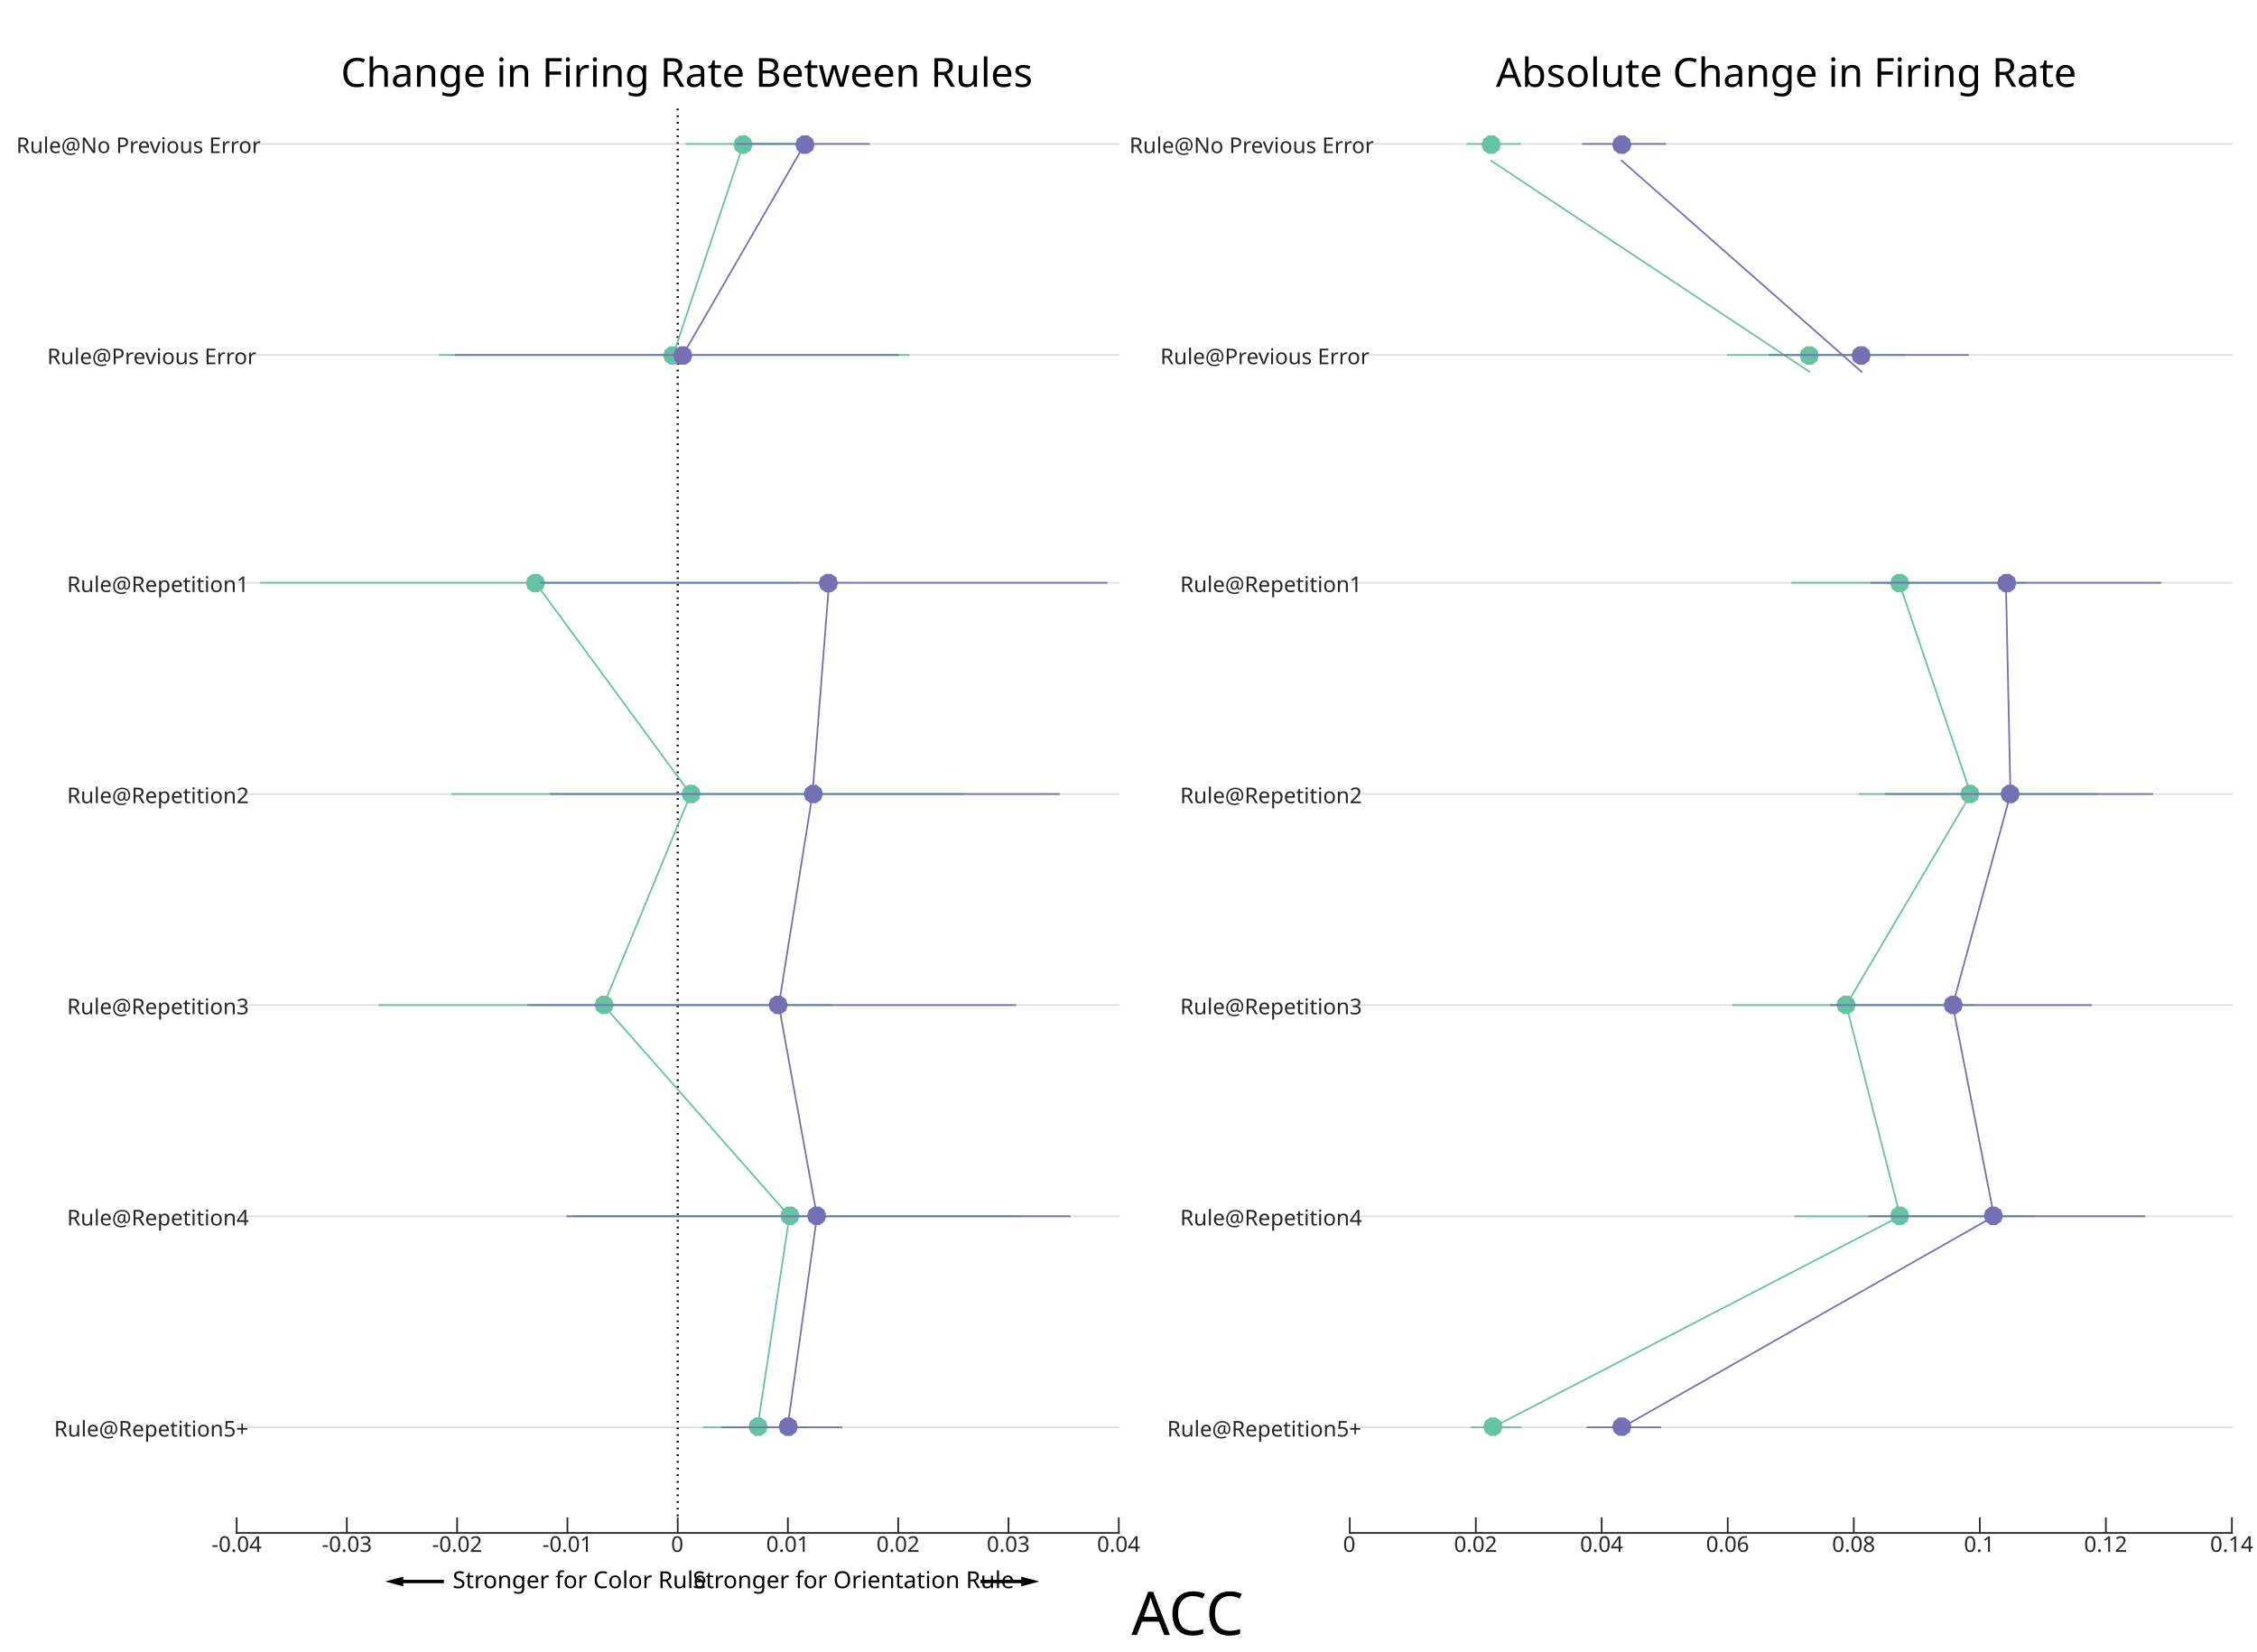
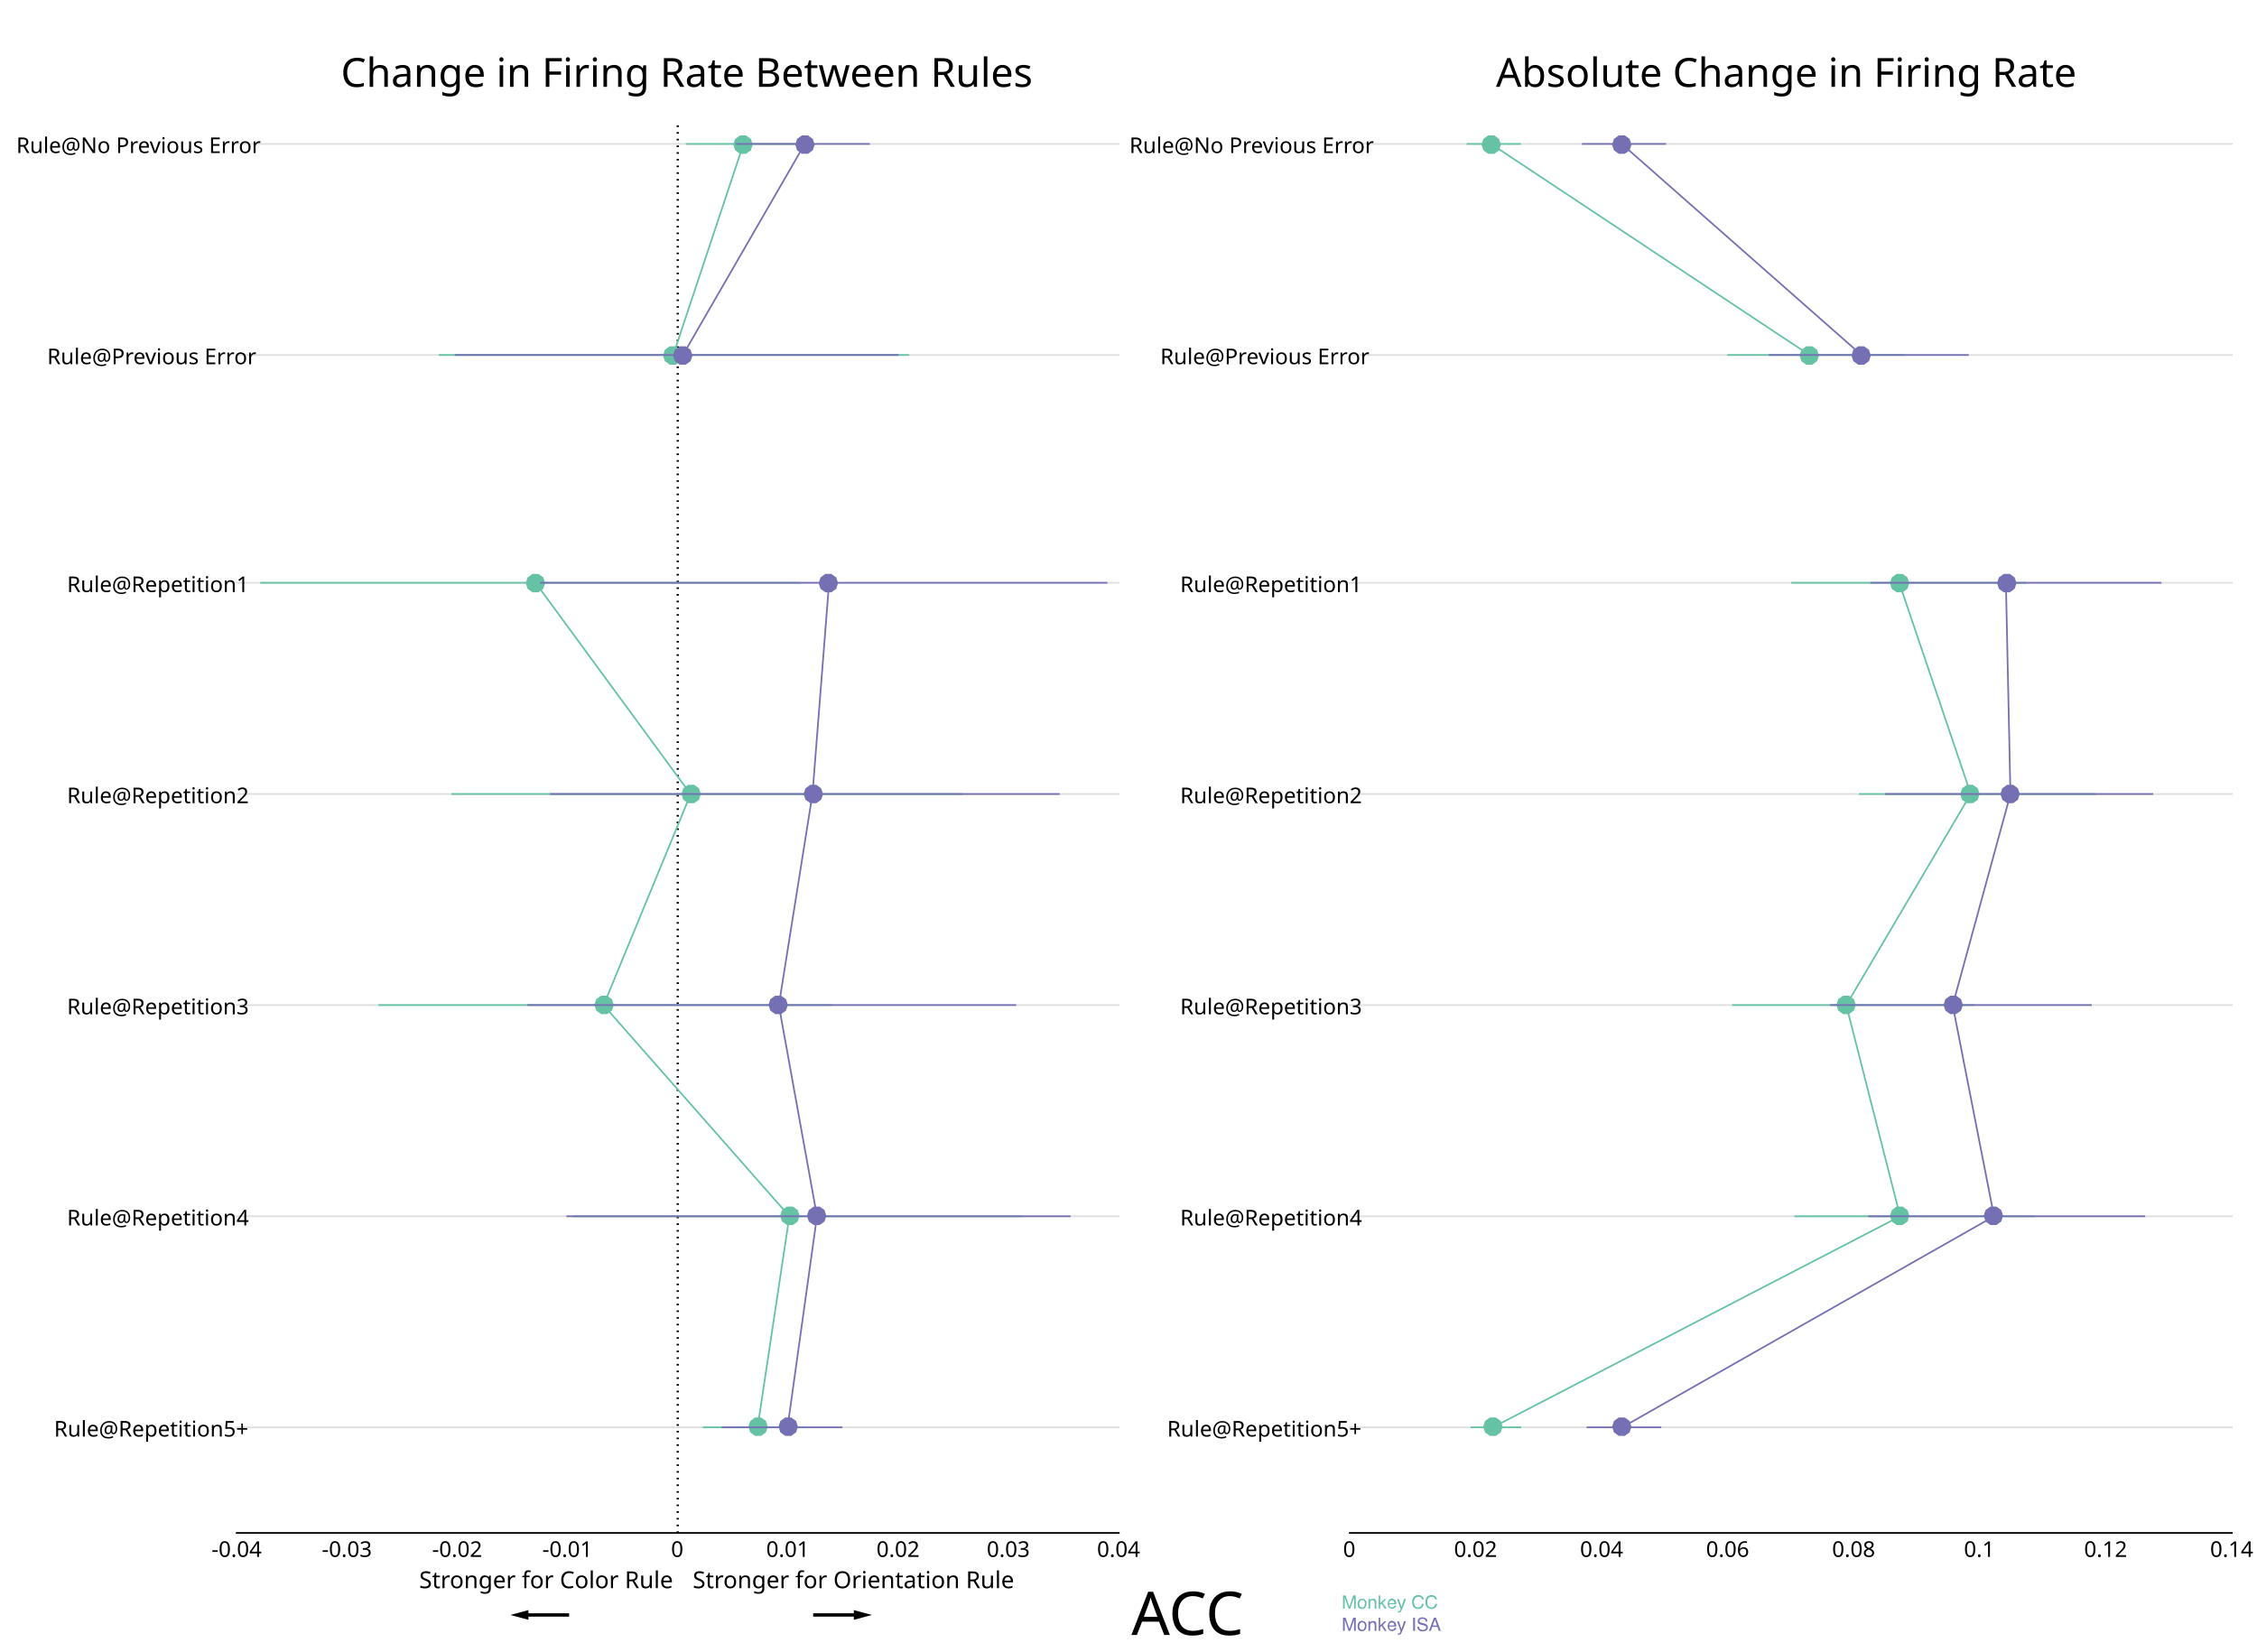
<svg xmlns="http://www.w3.org/2000/svg" version="1.1" id="Layer_1" x="0px" y="0px" viewBox="0 0 1348.4 987" style="enable-background:new 0 0 1348.4 987;" xml:space="preserve">
  <style type="text/css">
	.st0{fill:none;stroke:#000000;stroke-width:1.333;stroke-linejoin:bevel;stroke-miterlimit:1;stroke-dasharray:1,3;}
	.st1{fill:none;stroke:#262626;stroke-linecap:square;stroke-miterlimit:10;stroke-opacity:0.149;}
- 	.st2{fill:none;stroke:#262626;stroke-linecap:square;stroke-miterlimit:10;}
- 	.st3{fill:#262626;}
- 	.st4{font-family:'MyriadPro-Regular';}
- 	.st5{font-size:13px;}
- 	.st6{fill:none;stroke:#66C2A5;stroke-linecap:square;stroke-miterlimit:10;}
- 	.st7{fill:#66C2A5;}
- 	.st8{fill:none;stroke:#7570B3;stroke-linecap:square;stroke-miterlimit:10;}
- 	.st9{fill:#7570B3;}
- 	.st10{font-size:14px;}
+ 	.st2{fill:none;stroke:#000000;stroke-linecap:square;stroke-miterlimit:10;}
+ 	.st3{font-family:'ArialMT';}
+ 	.st4{font-size:13px;}
+ 	.st5{fill:none;stroke:#66C2A5;stroke-linecap:square;stroke-miterlimit:10;}
+ 	.st6{fill:#66C2A5;}
+ 	.st7{fill:none;stroke:#7570B3;stroke-linecap:square;stroke-miterlimit:10;}
+ 	.st8{fill:#7570B3;}
+ 	.st9{font-size:14px;}
+ 	.st10{fill:none;}
	.st11{fill:none;stroke:#000000;stroke-width:2;stroke-miterlimit:10;}
	.st12{font-size:36px;}
	.st13{font-size:24px;}
</style>
-   <line class="st0" x1="404.9" y1="905.9" x2="404.9" y2="63" />
+   <line class="st0" x1="404.9" y1="915.9" x2="404.9" y2="73" />
  <line class="st1" x1="668.4" y1="852.8" x2="141.4" y2="852.8" />
  <line class="st1" x1="668.4" y1="726.7" x2="141.4" y2="726.7" />
  <line class="st1" x1="668.4" y1="600.5" x2="141.4" y2="600.5" />
  <line class="st1" x1="668.4" y1="474.4" x2="141.4" y2="474.4" />
  <line class="st1" x1="668.4" y1="348.2" x2="141.4" y2="348.2" />
  <line class="st1" x1="668.4" y1="212.1" x2="141.4" y2="212.1" />
  <line class="st1" x1="668.4" y1="86" x2="141.4" y2="86" />
  <line class="st2" x1="141.4" y1="915.9" x2="668.4" y2="915.9" />
-   <line class="st2" x1="141.4" y1="915.9" x2="141.4" y2="907.1" />
-   <line class="st2" x1="207.2" y1="915.9" x2="207.2" y2="907.1" />
-   <line class="st2" x1="273.1" y1="915.9" x2="273.1" y2="907.1" />
-   <line class="st2" x1="339" y1="915.9" x2="339" y2="907.1" />
-   <line class="st2" x1="404.9" y1="915.9" x2="404.9" y2="907.1" />
-   <line class="st2" x1="470.7" y1="915.9" x2="470.7" y2="907.1" />
-   <line class="st2" x1="536.6" y1="915.9" x2="536.6" y2="907.1" />
-   <line class="st2" x1="602.5" y1="915.9" x2="602.5" y2="907.1" />
-   <line class="st2" x1="668.4" y1="915.9" x2="668.4" y2="907.1" />
  <g transform="translate(216,969.3333)">
-     <text transform="matrix(1 0 0 1 -89.6267 -42.1146)" class="st3 st4 st5">-0.04</text>
+     <text transform="matrix(1 0 0 1 -89.6267 -39.1146)" class="st3 st4">-0.04</text>
  </g>
  <g transform="translate(281.875,969.3333)">
-     <text transform="matrix(1 0 0 1 -89.6267 -42.1146)" class="st3 st4 st5">-0.03</text>
+     <text transform="matrix(1 0 0 1 -89.6267 -39.1146)" class="st3 st4">-0.03</text>
  </g>
  <g transform="translate(347.75,969.3333)">
-     <text transform="matrix(1 0 0 1 -89.6267 -42.1146)" class="st3 st4 st5">-0.02</text>
+     <text transform="matrix(1 0 0 1 -89.6267 -39.1146)" class="st3 st4">-0.02</text>
  </g>
  <g transform="translate(413.625,969.3333)">
-     <text transform="matrix(1 0 0 1 -89.6267 -42.1146)" class="st3 st4 st5">-0.01</text>
+     <text transform="matrix(1 0 0 1 -89.6267 -39.1146)" class="st3 st4">-0.01</text>
  </g>
  <g transform="translate(479.5,969.3333)">
-     <text transform="matrix(1 0 0 1 -78.6267 -42.1146)" class="st3 st4 st5">0</text>
+     <text transform="matrix(1 0 0 1 -78.6267 -39.1146)" class="st3 st4">0</text>
  </g>
  <g transform="translate(545.375,969.3333)">
-     <text transform="matrix(1 0 0 1 -87.6267 -42.1146)" class="st3 st4 st5">0.01</text>
+     <text transform="matrix(1 0 0 1 -87.6267 -39.1146)" class="st3 st4">0.01</text>
  </g>
  <g transform="translate(611.25,969.3333)">
-     <text transform="matrix(1 0 0 1 -87.6267 -42.1146)" class="st3 st4 st5">0.02</text>
+     <text transform="matrix(1 0 0 1 -87.6267 -39.1146)" class="st3 st4">0.02</text>
  </g>
  <g transform="translate(677.125,969.3333)">
-     <text transform="matrix(1 0 0 1 -87.6267 -42.1146)" class="st3 st4 st5">0.03</text>
+     <text transform="matrix(1 0 0 1 -87.6267 -39.1146)" class="st3 st4">0.03</text>
  </g>
  <g transform="translate(743,969.3333)">
-     <text transform="matrix(1 0 0 1 -87.6267 -42.1146)" class="st3 st4 st5">0.04</text>
+     <text transform="matrix(1 0 0 1 -87.6267 -39.1146)" class="st3 st4">0.04</text>
  </g>
  <g transform="translate(210.6667,900.9286)">
-     <text transform="matrix(1 0 0 1 -178.3747 -42.6146)" class="st3 st4 st5">Rule@Repetition5+</text>
+     <text transform="matrix(1 0 0 1 -178.3747 -42.6146)" class="st3 st4">Rule@Repetition5+</text>
  </g>
  <g transform="translate(210.6667,774.7857)">
-     <text transform="matrix(1 0 0 1 -170.6267 -42.6146)" class="st3 st4 st5">Rule@Repetition4</text>
+     <text transform="matrix(1 0 0 1 -170.6267 -42.6146)" class="st3 st4">Rule@Repetition4</text>
  </g>
  <g transform="translate(210.6667,648.6429)">
-     <text transform="matrix(1 0 0 1 -170.6267 -42.6146)" class="st3 st4 st5">Rule@Repetition3</text>
+     <text transform="matrix(1 0 0 1 -170.6267 -42.6146)" class="st3 st4">Rule@Repetition3</text>
  </g>
  <g transform="translate(210.6667,522.5)">
-     <text transform="matrix(1 0 0 1 -170.6267 -42.6146)" class="st3 st4 st5">Rule@Repetition2</text>
+     <text transform="matrix(1 0 0 1 -170.6267 -42.6146)" class="st3 st4">Rule@Repetition2</text>
  </g>
  <g transform="translate(210.6667,396.3571)">
-     <text transform="matrix(1 0 0 1 -170.6267 -42.6146)" class="st3 st4 st5">Rule@Repetition1</text>
+     <text transform="matrix(1 0 0 1 -170.6267 -42.6146)" class="st3 st4">Rule@Repetition1</text>
  </g>
  <g transform="translate(210.6667,270.2143)">
-     <text transform="matrix(1 0 0 1 -182.4958 -52.6146)" class="st3 st4 st5">Rule@Previous Error</text>
+     <text transform="matrix(1 0 0 1 -182.4958 -52.6146)" class="st3 st4">Rule@Previous Error</text>
  </g>
  <g transform="translate(210.6667,144.0714)">
-     <text transform="matrix(1 0 0 1 -200.9426 -52.6146)" class="st3 st4 st5">Rule@No Previous Error</text>
-   </g>
-   <line class="st6" x1="420.4" y1="852.8" x2="480.8" y2="852.8" />
-   <line class="st6" x1="343" y1="726.7" x2="610.2" y2="726.7" />
-   <line class="st6" x1="226.5" y1="600.5" x2="496.6" y2="600.5" />
-   <line class="st6" x1="270.1" y1="474.4" x2="574.7" y2="474.4" />
-   <line class="st6" x1="156" y1="348.2" x2="477.4" y2="348.2" />
-   <line class="st6" x1="262.6" y1="212.1" x2="542.7" y2="212.1" />
-   <line class="st6" x1="410.2" y1="86" x2="478.7" y2="86" />
-   <path class="st7" d="M458.7,852.4l-1.1-3.4l-2.9-2.1h-3.6l-2.9,2.1l-1.1,3.4l1.1,3.4l2.9,2.1h3.6l2.9-2.1L458.7,852.4z" />
-   <path class="st7" d="M477.7,726.4l-1.1-3.4l-2.9-2.1h-3.6l-2.9,2.1l-1.1,3.4l1.1,3.4l2.9,2.1h3.6l2.9-2.1L477.7,726.4z" />
-   <path class="st7" d="M366.7,600.4l-1.1-3.4l-2.9-2.1h-3.6l-2.9,2.1l-1.1,3.4l1.1,3.4l2.9,2.1h3.6l2.9-2.1L366.7,600.4z" />
-   <path class="st7" d="M418.7,474.4l-1.1-3.4l-2.9-2.1h-3.6l-2.9,2.1l-1.1,3.4l1.1,3.4l2.9,2.1h3.6l2.9-2.1L418.7,474.4z" />
-   <path class="st7" d="M325.7,348.4l-1.1-3.4l-2.9-2.1h-3.6l-2.9,2.1l-1.1,3.4l1.1,3.4l2.9,2.1h3.6l2.9-2.1L325.7,348.4z" />
-   <path class="st7" d="M407.7,212.4l-1.1-3.4l-2.9-2.1h-3.6l-2.9,2.1l-1.1,3.4l1.1,3.4l2.9,2.1h3.6l2.9-2.1L407.7,212.4z" />
-   <path class="st7" d="M449.7,86.4l-1.1-3.4l-2.9-2.1h-3.6l-2.9,2.1l-1.1,3.4l1.1,3.4l2.9,2.1h3.6l2.9-2.1L449.7,86.4z" />
-   <line class="st6" x1="402.2" y1="212.1" x2="444.2" y2="86" />
-   <path class="st6" d="M452.6,852.8l19-126.1l-111-126.1l52-126.1l-92.5-126.1" />
-   <line class="st8" x1="431.6" y1="852.8" x2="502.8" y2="852.8" />
-   <line class="st8" x1="338.9" y1="726.7" x2="639.1" y2="726.7" />
-   <line class="st8" x1="315.6" y1="600.5" x2="606.6" y2="600.5" />
-   <line class="st8" x1="329.1" y1="474.4" x2="632.6" y2="474.4" />
-   <line class="st8" x1="323.1" y1="348.2" x2="661.1" y2="348.2" />
-   <line class="st8" x1="272.2" y1="212.1" x2="536.4" y2="212.1" />
-   <line class="st8" x1="440" y1="86" x2="519.2" y2="86" />
-   <path class="st9" d="M476.7,852.4l-1.1-3.4l-2.9-2.1h-3.6l-2.9,2.1l-1.1,3.4l1.1,3.4l2.9,2.1h3.6l2.9-2.1L476.7,852.4z" />
-   <path class="st9" d="M493.7,726.4l-1.1-3.4l-2.9-2.1h-3.6l-2.9,2.1l-1.1,3.4l1.1,3.4l2.9,2.1h3.6l2.9-2.1L493.7,726.4z" />
-   <path class="st9" d="M470.7,600.4l-1.1-3.4l-2.9-2.1h-3.6l-2.9,2.1l-1.1,3.4l1.1,3.4l2.9,2.1h3.6l2.9-2.1L470.7,600.4z" />
-   <path class="st9" d="M491.7,474.4l-1.1-3.4l-2.9-2.1h-3.6l-2.9,2.1l-1.1,3.4l1.1,3.4l2.9,2.1h3.6l2.9-2.1L491.7,474.4z" />
-   <path class="st9" d="M500.7,348.4l-1.1-3.4l-2.9-2.1h-3.6l-2.9,2.1l-1.1,3.4l1.1,3.4l2.9,2.1h3.6l2.9-2.1L500.7,348.4z" />
-   <path class="st9" d="M413.7,212.4l-1.1-3.4l-2.9-2.1h-3.6l-2.9,2.1l-1.1,3.4l1.1,3.4l2.9,2.1h3.6l2.9-2.1L413.7,212.4z" />
-   <path class="st9" d="M486.7,86.4l-1.1-3.4l-2.9-2.1h-3.6l-2.9,2.1l-1.1,3.4l1.1,3.4l2.9,2.1h3.6l2.9-2.1L486.7,86.4z" />
-   <line class="st8" x1="408" y1="212.1" x2="480.8" y2="86" />
-   <path class="st8" d="M470.5,852.8l17.6-126.1l-22.8-126.1l20.1-126.1l9.9-126.1" />
+     <text transform="matrix(1 0 0 1 -200.9426 -52.6146)" class="st3 st4">Rule@No Previous Error</text>
+   </g>
+   <line class="st5" x1="420.4" y1="852.8" x2="480.8" y2="852.8" />
+   <line class="st5" x1="343" y1="726.7" x2="610.2" y2="726.7" />
+   <line class="st5" x1="226.5" y1="600.5" x2="496.6" y2="600.5" />
+   <line class="st5" x1="270.1" y1="474.4" x2="574.7" y2="474.4" />
+   <line class="st5" x1="156" y1="348.2" x2="477.4" y2="348.2" />
+   <line class="st5" x1="262.6" y1="212.1" x2="542.7" y2="212.1" />
+   <line class="st5" x1="410.2" y1="86" x2="478.7" y2="86" />
+   <path class="st6" d="M458.7,852.4l-1.1-3.4l-2.9-2.1h-3.6l-2.9,2.1l-1.1,3.4l1.1,3.4l2.9,2.1h3.6l2.9-2.1L458.7,852.4z" />
+   <path class="st6" d="M477.7,726.4l-1.1-3.4l-2.9-2.1h-3.6l-2.9,2.1l-1.1,3.4l1.1,3.4l2.9,2.1h3.6l2.9-2.1L477.7,726.4z" />
+   <path class="st6" d="M366.7,600.4l-1.1-3.4l-2.9-2.1h-3.6l-2.9,2.1l-1.1,3.4l1.1,3.4l2.9,2.1h3.6l2.9-2.1L366.7,600.4z" />
+   <path class="st6" d="M418.7,474.4l-1.1-3.4l-2.9-2.1h-3.6l-2.9,2.1l-1.1,3.4l1.1,3.4l2.9,2.1h3.6l2.9-2.1L418.7,474.4z" />
+   <path class="st6" d="M325.7,348.4l-1.1-3.4l-2.9-2.1h-3.6l-2.9,2.1l-1.1,3.4l1.1,3.4l2.9,2.1h3.6l2.9-2.1L325.7,348.4z" />
+   <path class="st6" d="M407.7,212.4l-1.1-3.4l-2.9-2.1h-3.6l-2.9,2.1l-1.1,3.4l1.1,3.4l2.9,2.1h3.6l2.9-2.1L407.7,212.4z" />
+   <path class="st6" d="M449.7,86.4l-1.1-3.4l-2.9-2.1h-3.6l-2.9,2.1l-1.1,3.4l1.1,3.4l2.9,2.1h3.6l2.9-2.1L449.7,86.4z" />
+   <line class="st5" x1="402.2" y1="212.1" x2="444.2" y2="86" />
+   <path class="st5" d="M452.6,852.8l19-126.1l-111-126.1l52-126.1l-92.5-126.1" />
+   <line class="st7" x1="431.6" y1="852.8" x2="502.8" y2="852.8" />
+   <line class="st7" x1="338.9" y1="726.7" x2="639.1" y2="726.7" />
+   <line class="st7" x1="315.6" y1="600.5" x2="606.6" y2="600.5" />
+   <line class="st7" x1="329.1" y1="474.4" x2="632.6" y2="474.4" />
+   <line class="st7" x1="323.1" y1="348.2" x2="661.1" y2="348.2" />
+   <line class="st7" x1="272.2" y1="212.1" x2="536.4" y2="212.1" />
+   <line class="st7" x1="440" y1="86" x2="519.2" y2="86" />
+   <path class="st8" d="M476.7,852.4l-1.1-3.4l-2.9-2.1h-3.6l-2.9,2.1l-1.1,3.4l1.1,3.4l2.9,2.1h3.6l2.9-2.1L476.7,852.4z" />
+   <path class="st8" d="M493.7,726.4l-1.1-3.4l-2.9-2.1h-3.6l-2.9,2.1l-1.1,3.4l1.1,3.4l2.9,2.1h3.6l2.9-2.1L493.7,726.4z" />
+   <path class="st8" d="M470.7,600.4l-1.1-3.4l-2.9-2.1h-3.6l-2.9,2.1l-1.1,3.4l1.1,3.4l2.9,2.1h3.6l2.9-2.1L470.7,600.4z" />
+   <path class="st8" d="M491.7,474.4l-1.1-3.4l-2.9-2.1h-3.6l-2.9,2.1l-1.1,3.4l1.1,3.4l2.9,2.1h3.6l2.9-2.1L491.7,474.4z" />
+   <path class="st8" d="M500.7,348.4l-1.1-3.4l-2.9-2.1h-3.6l-2.9,2.1l-1.1,3.4l1.1,3.4l2.9,2.1h3.6l2.9-2.1L500.7,348.4z" />
+   <path class="st8" d="M413.7,212.4l-1.1-3.4l-2.9-2.1h-3.6l-2.9,2.1l-1.1,3.4l1.1,3.4l2.9,2.1h3.6l2.9-2.1L413.7,212.4z" />
+   <path class="st8" d="M486.7,86.4l-1.1-3.4l-2.9-2.1h-3.6l-2.9,2.1l-1.1,3.4l1.1,3.4l2.9,2.1h3.6l2.9-2.1L486.7,86.4z" />
+   <line class="st7" x1="408" y1="212.1" x2="480.8" y2="86" />
+   <path class="st7" d="M470.5,852.8l17.6-126.1l-22.8-126.1l20.1-126.1l9.9-126.1" />
  <line class="st1" x1="1333.4" y1="852.8" x2="806.4" y2="852.8" />
  <line class="st1" x1="1333.4" y1="726.7" x2="806.4" y2="726.7" />
  <line class="st1" x1="1333.4" y1="600.5" x2="806.4" y2="600.5" />
  <line class="st1" x1="1333.4" y1="474.4" x2="806.4" y2="474.4" />
  <line class="st1" x1="1333.4" y1="348.2" x2="806.4" y2="348.2" />
  <line class="st1" x1="1333.4" y1="212.1" x2="806.4" y2="212.1" />
  <line class="st1" x1="1333.4" y1="86" x2="806.4" y2="86" />
  <line class="st2" x1="806.4" y1="915.9" x2="1333.4" y2="915.9" />
-   <line class="st2" x1="806.4" y1="915.9" x2="806.4" y2="907.1" />
-   <line class="st2" x1="881.7" y1="915.9" x2="881.7" y2="907.1" />
-   <line class="st2" x1="956.9" y1="915.9" x2="956.9" y2="907.1" />
-   <line class="st2" x1="1032.2" y1="915.9" x2="1032.2" y2="907.1" />
-   <line class="st2" x1="1107.5" y1="915.9" x2="1107.5" y2="907.1" />
-   <line class="st2" x1="1182.8" y1="915.9" x2="1182.8" y2="907.1" />
-   <line class="st2" x1="1258.1" y1="915.9" x2="1258.1" y2="907.1" />
-   <line class="st2" x1="1333.4" y1="915.9" x2="1333.4" y2="907.1" />
  <g transform="translate(921,969.3333)">
-     <text transform="matrix(1 0 0 1 -118.6267 -42.1146)" class="st3 st4 st5">0</text>
+     <text transform="matrix(1 0 0 1 -118.6267 -39.1146)" class="st3 st4">0</text>
  </g>
  <g transform="translate(996.2857,969.3333)">
-     <text transform="matrix(1 0 0 1 -127.6267 -42.1146)" class="st3 st4 st5">0.02</text>
+     <text transform="matrix(1 0 0 1 -127.6267 -39.1146)" class="st3 st4">0.02</text>
  </g>
  <g transform="translate(1071.571,969.3333)">
-     <text transform="matrix(1 0 0 1 -127.6267 -42.1146)" class="st3 st4 st5">0.04</text>
+     <text transform="matrix(1 0 0 1 -127.6267 -39.1146)" class="st3 st4">0.04</text>
  </g>
  <g transform="translate(1146.857,969.3333)">
-     <text transform="matrix(1 0 0 1 -127.6267 -42.1146)" class="st3 st4 st5">0.06</text>
+     <text transform="matrix(1 0 0 1 -127.6267 -39.1146)" class="st3 st4">0.06</text>
  </g>
  <g transform="translate(1222.143,969.3333)">
-     <text transform="matrix(1 0 0 1 -127.6267 -42.1146)" class="st3 st4 st5">0.08</text>
+     <text transform="matrix(1 0 0 1 -127.6267 -39.1146)" class="st3 st4">0.08</text>
  </g>
  <g transform="translate(1297.429,969.3333)">
-     <text transform="matrix(1 0 0 1 -124.1267 -42.1146)" class="st3 st4 st5">0.1</text>
+     <text transform="matrix(1 0 0 1 -124.1267 -39.1146)" class="st3 st4">0.1</text>
  </g>
  <g transform="translate(1372.714,969.3333)">
-     <text transform="matrix(1 0 0 1 -127.6267 -42.1146)" class="st3 st4 st5">0.12</text>
+     <text transform="matrix(1 0 0 1 -127.6267 -39.1146)" class="st3 st4">0.12</text>
  </g>
  <g transform="translate(1448,969.3333)">
-     <text transform="matrix(1 0 0 1 -127.6267 -42.1146)" class="st3 st4 st5">0.14</text>
+     <text transform="matrix(1 0 0 1 -127.6267 -39.1146)" class="st3 st4">0.14</text>
  </g>
  <g transform="translate(915.6667,900.9286)">
-     <text transform="matrix(1 0 0 1 -218.3747 -42.6146)" class="st3 st4 st5">Rule@Repetition5+</text>
+     <text transform="matrix(1 0 0 1 -218.3747 -42.6146)" class="st3 st4">Rule@Repetition5+</text>
  </g>
  <g transform="translate(915.6667,774.7857)">
-     <text transform="matrix(1 0 0 1 -210.6267 -42.6146)" class="st3 st4 st5">Rule@Repetition4</text>
+     <text transform="matrix(1 0 0 1 -210.6267 -42.6146)" class="st3 st4">Rule@Repetition4</text>
  </g>
  <g transform="translate(915.6667,648.6429)">
-     <text transform="matrix(1 0 0 1 -210.6267 -42.6146)" class="st3 st4 st5">Rule@Repetition3</text>
+     <text transform="matrix(1 0 0 1 -210.6267 -42.6146)" class="st3 st4">Rule@Repetition3</text>
  </g>
  <g transform="translate(915.6667,522.5)">
-     <text transform="matrix(1 0 0 1 -210.6267 -42.6146)" class="st3 st4 st5">Rule@Repetition2</text>
+     <text transform="matrix(1 0 0 1 -210.6267 -42.6146)" class="st3 st4">Rule@Repetition2</text>
  </g>
  <g transform="translate(915.6667,396.3571)">
-     <text transform="matrix(1 0 0 1 -210.6267 -42.6146)" class="st3 st4 st5">Rule@Repetition1</text>
+     <text transform="matrix(1 0 0 1 -210.6267 -42.6146)" class="st3 st4">Rule@Repetition1</text>
  </g>
  <g transform="translate(915.6667,270.2143)">
-     <text transform="matrix(1 0 0 1 -222.4958 -52.6146)" class="st3 st4 st5">Rule@Previous Error</text>
+     <text transform="matrix(1 0 0 1 -222.4958 -52.6146)" class="st3 st4">Rule@Previous Error</text>
  </g>
  <g transform="translate(915.6667,144.0714)">
-     <text transform="matrix(1 0 0 1 -240.9431 -52.6146)" class="st3 st4 st5">Rule@No Previous Error</text>
-   </g>
-   <line class="st6" x1="879.1" y1="852.8" x2="908.3" y2="852.8" />
-   <line class="st6" x1="1072.5" y1="726.7" x2="1215" y2="726.7" />
-   <line class="st6" x1="1035.3" y1="600.5" x2="1179.2" y2="600.5" />
-   <line class="st6" x1="1111.1" y1="474.4" x2="1251.7" y2="474.4" />
-   <line class="st6" x1="1070.7" y1="348.2" x2="1210.1" y2="348.2" />
-   <line class="st6" x1="1032.4" y1="212.1" x2="1137.3" y2="212.1" />
-   <line class="st6" x1="876.7" y1="86" x2="908.1" y2="86" />
-   <path class="st7" d="M897.7,852.4l-1.1-3.4l-2.9-2.1h-3.6l-2.9,2.1l-1.1,3.4l1.1,3.4l2.9,2.1h3.6l2.9-2.1L897.7,852.4z" />
-   <path class="st7" d="M1140.7,726.4l-1.1-3.4l-2.9-2.1h-3.6l-2.9,2.1l-1.1,3.4l1.1,3.4l2.9,2.1h3.6l2.9-2.1L1140.7,726.4z" />
-   <path class="st7" d="M1108.7,600.4l-1.1-3.4l-2.9-2.1h-3.6l-2.9,2.1l-1.1,3.4l1.1,3.4l2.9,2.1h3.6l2.9-2.1L1108.7,600.4z" />
-   <path class="st7" d="M1182.7,474.4l-1.1-3.4l-2.9-2.1h-3.6l-2.9,2.1l-1.1,3.4l1.1,3.4l2.9,2.1h3.6l2.9-2.1L1182.7,474.4z" />
-   <path class="st7" d="M1140.7,348.4l-1.1-3.4l-2.9-2.1h-3.6l-2.9,2.1l-1.1,3.4l1.1,3.4l2.9,2.1h3.6l2.9-2.1L1140.7,348.4z" />
-   <path class="st7" d="M1086.7,212.4l-1.1-3.4l-2.9-2.1h-3.6l-2.9,2.1l-1.1,3.4l1.1,3.4l2.9,2.1h3.6l2.9-2.1L1086.7,212.4z" />
-   <path class="st7" d="M896.7,86.4l-1.1-3.4l-2.9-2.1h-3.6l-2.9,2.1l-1.1,3.4l1.1,3.4l2.9,2.1h3.6l2.9-2.1L896.7,86.4z" />
+     <text transform="matrix(1 0 0 1 -240.9431 -52.6146)" class="st3 st4">Rule@No Previous Error</text>
+   </g>
+   <line class="st5" x1="879.1" y1="852.8" x2="908.3" y2="852.8" />
+   <line class="st5" x1="1072.5" y1="726.7" x2="1215" y2="726.7" />
+   <line class="st5" x1="1035.3" y1="600.5" x2="1179.2" y2="600.5" />
+   <line class="st5" x1="1111.1" y1="474.4" x2="1251.7" y2="474.4" />
+   <line class="st5" x1="1070.7" y1="348.2" x2="1210.1" y2="348.2" />
+   <line class="st5" x1="1032.4" y1="212.1" x2="1137.3" y2="212.1" />
+   <line class="st5" x1="876.7" y1="86" x2="908.1" y2="86" />
+   <path class="st6" d="M897.7,852.4l-1.1-3.4l-2.9-2.1h-3.6l-2.9,2.1l-1.1,3.4l1.1,3.4l2.9,2.1h3.6l2.9-2.1L897.7,852.4z" />
+   <path class="st6" d="M1140.7,726.4l-1.1-3.4l-2.9-2.1h-3.6l-2.9,2.1l-1.1,3.4l1.1,3.4l2.9,2.1h3.6l2.9-2.1L1140.7,726.4z" />
+   <path class="st6" d="M1108.7,600.4l-1.1-3.4l-2.9-2.1h-3.6l-2.9,2.1l-1.1,3.4l1.1,3.4l2.9,2.1h3.6l2.9-2.1L1108.7,600.4z" />
+   <path class="st6" d="M1182.7,474.4l-1.1-3.4l-2.9-2.1h-3.6l-2.9,2.1l-1.1,3.4l1.1,3.4l2.9,2.1h3.6l2.9-2.1L1182.7,474.4z" />
+   <path class="st6" d="M1140.7,348.4l-1.1-3.4l-2.9-2.1h-3.6l-2.9,2.1l-1.1,3.4l1.1,3.4l2.9,2.1h3.6l2.9-2.1L1140.7,348.4z" />
+   <path class="st6" d="M1086.7,212.4l-1.1-3.4l-2.9-2.1h-3.6l-2.9,2.1l-1.1,3.4l1.1,3.4l2.9,2.1h3.6l2.9-2.1L1086.7,212.4z" />
+   <path class="st6" d="M896.7,86.4l-1.1-3.4l-2.9-2.1h-3.6l-2.9,2.1l-1.1,3.4l1.1,3.4l2.9,2.1h3.6l2.9-2.1L896.7,86.4z" />
+   <line class="st5" x1="1081" y1="212.1" x2="890.8" y2="86" />
+   <path class="st5" d="M891.8,852.8l243.4-126.1L1103,600.5l74.4-126.1l-42.7-126.1" />
+   <line class="st7" x1="948.4" y1="852.8" x2="992" y2="852.8" />
+   <line class="st7" x1="1116.6" y1="726.7" x2="1281.1" y2="726.7" />
+   <line class="st7" x1="1093.9" y1="600.5" x2="1249.2" y2="600.5" />
+   <line class="st7" x1="1126.7" y1="474.4" x2="1285.9" y2="474.4" />
+   <line class="st7" x1="1117.9" y1="348.2" x2="1290.8" y2="348.2" />
+   <line class="st7" x1="1057.2" y1="212.1" x2="1175.7" y2="212.1" />
+   <line class="st7" x1="945.6" y1="86" x2="994.9" y2="86" />
+   <path class="st8" d="M974.7,852.4l-1.1-3.4l-2.9-2.1h-3.6l-2.9,2.1l-1.1,3.4l1.1,3.4l2.9,2.1h3.6l2.9-2.1L974.7,852.4z" />
+   <path class="st8" d="M1196.7,726.4l-1.1-3.4l-2.9-2.1h-3.6l-2.9,2.1l-1.1,3.4l1.1,3.4l2.9,2.1h3.6l2.9-2.1L1196.7,726.4z" />
+   <path class="st8" d="M1172.7,600.4l-1.1-3.4l-2.9-2.1h-3.6l-2.9,2.1l-1.1,3.4l1.1,3.4l2.9,2.1h3.6l2.9-2.1L1172.7,600.4z" />
+   <path class="st8" d="M1206.7,474.4l-1.1-3.4l-2.9-2.1h-3.6l-2.9,2.1l-1.1,3.4l1.1,3.4l2.9,2.1h3.6l2.9-2.1L1206.7,474.4z" />
+   <path class="st8" d="M1204.7,348.4l-1.1-3.4l-2.9-2.1h-3.6l-2.9,2.1l-1.1,3.4l1.1,3.4l2.9,2.1h3.6l2.9-2.1L1204.7,348.4z" />
+   <path class="st8" d="M1117.7,212.4l-1.1-3.4l-2.9-2.1h-3.6l-2.9,2.1l-1.1,3.4l1.1,3.4l2.9,2.1h3.6l2.9-2.1L1117.7,212.4z" />
+   <path class="st8" d="M974.7,86.4l-1.1-3.4l-2.9-2.1h-3.6l-2.9,2.1l-1.1,3.4l1.1,3.4l2.9,2.1h3.6l2.9-2.1L974.7,86.4z" />
+   <line class="st7" x1="1112.1" y1="212.1" x2="968.9" y2="86" />
+   <path class="st7" d="M969.1,852.8l222.2-126.1l-24.7-126.1l34.5-126.1l-2.7-126.1" />
+   <text transform="matrix(1 0 0 1 413.8371 948.8946)" class="st3 st9">Stronger for Orientation Rule</text>
+   <text transform="matrix(1 0 0 1 250.427 948.8946)" class="st3 st9">Stronger for Color Rule</text>
  <g>
-     <line class="st6" x1="1081" y1="222.1" x2="890.8" y2="96" />
-     <path class="st6" d="M891.8,852.8l243.4-126.1L1103,600.5l74.4-126.1l-42.7-126.1" />
-   </g>
-   <line class="st8" x1="948.4" y1="852.8" x2="992" y2="852.8" />
-   <line class="st8" x1="1116.6" y1="726.7" x2="1281.1" y2="726.7" />
-   <line class="st8" x1="1093.9" y1="600.5" x2="1249.2" y2="600.5" />
-   <line class="st8" x1="1126.7" y1="474.4" x2="1285.9" y2="474.4" />
-   <line class="st8" x1="1117.9" y1="348.2" x2="1290.8" y2="348.2" />
-   <line class="st8" x1="1057.2" y1="212.1" x2="1175.7" y2="212.1" />
-   <line class="st8" x1="945.6" y1="86" x2="994.9" y2="86" />
-   <path class="st9" d="M974.7,852.4l-1.1-3.4l-2.9-2.1h-3.6l-2.9,2.1l-1.1,3.4l1.1,3.4l2.9,2.1h3.6l2.9-2.1L974.7,852.4z" />
-   <path class="st9" d="M1196.7,726.4l-1.1-3.4l-2.9-2.1h-3.6l-2.9,2.1l-1.1,3.4l1.1,3.4l2.9,2.1h3.6l2.9-2.1L1196.7,726.4z" />
-   <path class="st9" d="M1172.7,600.4l-1.1-3.4l-2.9-2.1h-3.6l-2.9,2.1l-1.1,3.4l1.1,3.4l2.9,2.1h3.6l2.9-2.1L1172.7,600.4z" />
-   <path class="st9" d="M1206.7,474.4l-1.1-3.4l-2.9-2.1h-3.6l-2.9,2.1l-1.1,3.4l1.1,3.4l2.9,2.1h3.6l2.9-2.1L1206.7,474.4z" />
-   <path class="st9" d="M1204.7,348.4l-1.1-3.4l-2.9-2.1h-3.6l-2.9,2.1l-1.1,3.4l1.1,3.4l2.9,2.1h3.6l2.9-2.1L1204.7,348.4z" />
-   <path class="st9" d="M1117.7,212.4l-1.1-3.4l-2.9-2.1h-3.6l-2.9,2.1l-1.1,3.4l1.1,3.4l2.9,2.1h3.6l2.9-2.1L1117.7,212.4z" />
-   <path class="st9" d="M974.7,86.4l-1.1-3.4l-2.9-2.1h-3.6l-2.9,2.1l-1.1,3.4l1.1,3.4l2.9,2.1h3.6l2.9-2.1L974.7,86.4z" />
-   <g>
-     <line class="st8" x1="1112.1" y1="222.1" x2="968.9" y2="96" />
-     <path class="st8" d="M969.1,852.8l222.2-126.1l-24.7-126.1l34.5-126.1l-2.7-126.1" />
-   </g>
-   <text transform="matrix(1 0 0 1 413.8371 948.8946)" class="st4 st10">Stronger for Orientation Rule</text>
-   <text transform="matrix(1 0 0 1 270.427 948.8946)" class="st4 st10">Stronger for Color Rule</text>
-   <g>
-     <line x1="265.2" y1="944.9" x2="230.1" y2="944.9" />
+     <line class="st10" x1="340" y1="964.9" x2="304.9" y2="964.9" />
    <g>
-       <line class="st11" x1="265.2" y1="944.9" x2="238.9" y2="944.9" />
+       <line class="st11" x1="340" y1="964.9" x2="313.7" y2="964.9" />
      <g>
-         <polygon points="240.9,942 230.1,944.9 240.9,947.8    " />
+         <polygon points="315.7,962 304.9,964.9 315.7,967.8    " />
      </g>
    </g>
  </g>
  <g>
-     <line x1="585.8" y1="944.9" x2="620.9" y2="944.9" />
+     <line class="st10" x1="485.8" y1="964.9" x2="520.9" y2="964.9" />
    <g>
-       <line class="st11" x1="585.8" y1="944.9" x2="612.1" y2="944.9" />
+       <line class="st11" x1="485.8" y1="964.9" x2="512.1" y2="964.9" />
      <g>
-         <polygon points="610.1,947.8 620.9,944.9 610.1,942    " />
+         <polygon points="510.1,967.8 520.9,964.9 510.1,962    " />
      </g>
    </g>
  </g>
-   <text transform="matrix(1 0 0 1 675.9343 976.8594)" class="st4 st12">ACC</text>
+   <text transform="matrix(1 0 0 1 675.9343 976.8594)" class="st3 st12">ACC</text>
  <g transform="translate(500.5005,347.25)">
-     <text transform="matrix(1 0 0 1 -296.8679 -295.3646)" class="st4 st13">Change in Firing Rate Between Rules</text>
+     <text transform="matrix(1 0 0 1 -296.8679 -295.3646)" class="st3 st13">Change in Firing Rate Between Rules</text>
  </g>
  <g transform="translate(500.5005,347.25)">
-     <text transform="matrix(1 0 0 1 393.2366 -295.3646)" class="st4 st13">Absolute Change in Firing Rate</text>
+     <text transform="matrix(1 0 0 1 393.2366 -295.3646)" class="st3 st13">Absolute Change in Firing Rate</text>
+   </g>
+   <g transform="translate(1262.067,187.7187)">
+     <path class="st6" d="M-459.7,765.5h1.5l2.3,6.7l2.3-6.7h1.5v7.9h-1v-4.7c0-0.2,0-0.4,0-0.8c0-0.4,0-0.8,0-1.2l-2.3,6.7h-1l-2.3-6.7   v0.2c0,0.2,0,0.5,0,0.9c0,0.4,0,0.7,0,0.9v4.7h-1C-459.7,773.4-459.7,765.5-459.7,765.5z M-447,772c0.2-0.5,0.4-1,0.4-1.6   c0-0.5-0.1-1-0.3-1.3c-0.3-0.5-0.7-0.8-1.4-0.8c-0.6,0-1,0.2-1.3,0.7c-0.3,0.5-0.4,1-0.4,1.6s0.1,1.1,0.4,1.5   c0.3,0.4,0.7,0.6,1.3,0.6C-447.7,772.8-447.3,772.5-447,772z M-446.4,768.2c0.5,0.5,0.7,1.2,0.7,2.2c0,0.9-0.2,1.7-0.7,2.3   c-0.5,0.6-1.2,0.9-2.1,0.9c-0.8,0-1.4-0.3-1.9-0.8c-0.4-0.5-0.6-1.2-0.6-2.1c0-1,0.2-1.7,0.7-2.3c0.5-0.6,1.1-0.9,2-0.9   C-447.6,767.5-446.9,767.7-446.4,768.2z M-444.5,767.6h0.9v0.8c0.3-0.3,0.6-0.6,0.9-0.7c0.3-0.1,0.6-0.2,1-0.2   c0.8,0,1.4,0.3,1.7,0.9c0.2,0.3,0.2,0.8,0.2,1.3v3.7h-1v-3.6c0-0.4-0.1-0.6-0.2-0.8c-0.1-0.4-0.4-0.6-0.9-0.6c-0.2,0-0.4,0-0.6,0.1   c-0.3,0.1-0.5,0.2-0.7,0.5c-0.2,0.2-0.3,0.4-0.3,0.6c0,0.1,0,0.4,0,0.8v3h-1V767.6z M-438.4,765.5h0.9v4.6l2.5-2.4h1.2l-2.2,2.2   l2.4,3.5h-1.2l-1.8-2.9l-0.9,0.7v2.2h-0.9V765.5z M-429.3,767.8c0.4,0.2,0.7,0.4,0.9,0.7c0.2,0.3,0.3,0.6,0.4,1   c0.1,0.3,0.1,0.7,0.1,1.3h-4.2c0,0.6,0.2,1.1,0.4,1.4c0.3,0.4,0.7,0.5,1.2,0.5s0.9-0.2,1.2-0.5c0.2-0.2,0.3-0.4,0.4-0.7h1   c0,0.2-0.1,0.4-0.2,0.7c-0.1,0.3-0.3,0.5-0.5,0.6c-0.3,0.3-0.7,0.5-1.1,0.6c-0.2,0.1-0.5,0.1-0.8,0.1c-0.7,0-1.3-0.3-1.8-0.8   s-0.7-1.3-0.7-2.2c0-0.9,0.3-1.7,0.8-2.3c0.5-0.6,1.2-0.9,2-0.9C-430.1,767.5-429.7,767.6-429.3,767.8z M-429,770.1   c0-0.4-0.1-0.8-0.3-1c-0.2-0.5-0.6-0.7-1.3-0.7c-0.4,0-0.8,0.2-1.1,0.5s-0.5,0.7-0.5,1.2C-432.2,770.1-429,770.1-429,770.1z    M-423.2,767.6h1.1c-0.1,0.4-0.4,1.2-0.9,2.5c-0.4,1-0.6,1.8-0.9,2.4c-0.6,1.5-1,2.4-1.2,2.7c-0.2,0.3-0.6,0.5-1.2,0.5   c-0.1,0-0.2,0-0.3,0c-0.1,0-0.2,0-0.3-0.1v-0.8c0.2,0,0.3,0.1,0.4,0.1c0.1,0,0.1,0,0.2,0c0.2,0,0.3,0,0.4-0.1   c0.1-0.1,0.2-0.1,0.2-0.2c0,0,0.1-0.2,0.2-0.4c0.1-0.3,0.2-0.5,0.2-0.6l-2.1-5.9h1.1l1.5,4.7L-423.2,767.6z M-412.4,766.1   c0.6,0.5,0.9,1.1,0.9,1.8h-1c-0.1-0.5-0.4-0.9-0.7-1.2c-0.4-0.3-0.8-0.4-1.5-0.4c-0.8,0-1.4,0.3-1.9,0.8s-0.7,1.4-0.7,2.5   c0,0.9,0.2,1.7,0.6,2.2s1.1,0.9,1.9,0.9s1.4-0.3,1.8-0.9c0.2-0.4,0.4-0.8,0.5-1.3h1c-0.1,0.8-0.4,1.5-0.9,2.1c-0.6,0.7-1.5,1-2.5,1   c-0.9,0-1.7-0.3-2.3-0.8c-0.8-0.7-1.2-1.9-1.2-3.4c0-1.2,0.3-2.1,0.9-2.9c0.7-0.8,1.6-1.2,2.8-1.2   C-413.8,765.3-413,765.6-412.4,766.1z M-404.5,766.1c0.6,0.5,0.9,1.1,0.9,1.8h-1c-0.1-0.5-0.4-0.9-0.7-1.2   c-0.4-0.3-0.8-0.4-1.5-0.4c-0.8,0-1.4,0.3-1.9,0.8s-0.7,1.4-0.7,2.5c0,0.9,0.2,1.7,0.6,2.2c0.4,0.6,1.1,0.9,1.9,0.9   c0.8,0,1.4-0.3,1.8-0.9c0.3-0.4,0.4-0.8,0.6-1.3h1c-0.1,0.8-0.4,1.5-0.9,2.1c-0.6,0.7-1.5,1-2.5,1c-0.9,0-1.7-0.3-2.3-0.8   c-0.9-0.8-1.3-1.9-1.3-3.4c0-1.2,0.3-2.1,0.9-2.9c0.7-0.8,1.6-1.2,2.8-1.2C-405.8,765.3-405,765.6-404.5,766.1z" />
+   </g>
+   <g transform="translate(1262.067,201.0195)">
+     <path class="st8" d="M-459.7,765.5h1.5l2.3,6.7l2.3-6.7h1.5v7.9h-1v-4.7c0-0.2,0-0.4,0-0.8c0-0.4,0-0.8,0-1.2l-2.3,6.7h-1l-2.3-6.7   v0.2c0,0.2,0,0.5,0,0.9c0,0.4,0,0.7,0,0.9v4.7h-1C-459.7,773.4-459.7,765.5-459.7,765.5z M-447,772c0.2-0.5,0.4-1,0.4-1.6   c0-0.5-0.1-1-0.3-1.3c-0.3-0.5-0.7-0.8-1.4-0.8c-0.6,0-1,0.2-1.3,0.7c-0.3,0.5-0.4,1-0.4,1.6s0.1,1.1,0.4,1.5   c0.3,0.4,0.7,0.6,1.3,0.6C-447.7,772.8-447.3,772.5-447,772z M-446.4,768.2c0.5,0.5,0.7,1.2,0.7,2.2c0,0.9-0.2,1.7-0.7,2.3   c-0.5,0.6-1.2,0.9-2.1,0.9c-0.8,0-1.4-0.3-1.9-0.8c-0.4-0.5-0.6-1.2-0.6-2.2s0.2-1.7,0.7-2.3c0.5-0.6,1.1-0.9,2-0.9   C-447.6,767.5-446.9,767.7-446.4,768.2z M-444.5,767.6h0.9v0.8c0.3-0.3,0.6-0.6,0.9-0.7c0.3-0.1,0.6-0.2,1-0.2   c0.8,0,1.4,0.3,1.7,0.9c0.2,0.3,0.2,0.8,0.2,1.3v3.7h-1v-3.6c0-0.4-0.1-0.6-0.2-0.8c-0.1-0.4-0.4-0.6-0.9-0.6c-0.2,0-0.4,0-0.6,0.1   c-0.3,0.1-0.5,0.2-0.7,0.5c-0.2,0.2-0.3,0.4-0.3,0.6c0,0.1,0,0.4,0,0.8v3h-1V767.6z M-438.4,765.5h0.9v4.6l2.5-2.4h1.2l-2.2,2.2   l2.4,3.5h-1.2l-1.8-2.9l-0.9,0.7v2.2h-0.9V765.5z M-429.3,767.8c0.4,0.2,0.7,0.4,0.9,0.7c0.2,0.3,0.3,0.6,0.4,1   c0.1,0.3,0.1,0.7,0.1,1.3h-4.2c0,0.6,0.2,1.1,0.4,1.4c0.3,0.4,0.7,0.5,1.2,0.5s0.9-0.2,1.2-0.5c0.2-0.2,0.3-0.4,0.4-0.7h1   c0,0.2-0.1,0.4-0.2,0.7c-0.1,0.3-0.3,0.5-0.5,0.6c-0.3,0.3-0.7,0.5-1.1,0.6c-0.2,0.1-0.5,0.1-0.8,0.1c-0.7,0-1.3-0.3-1.8-0.8   s-0.7-1.3-0.7-2.2c0-0.9,0.3-1.7,0.8-2.3c0.5-0.6,1.2-0.9,2-0.9C-430.1,767.5-429.7,767.6-429.3,767.8z M-429,770.1   c0-0.4-0.1-0.8-0.3-1c-0.2-0.5-0.6-0.7-1.3-0.7c-0.4,0-0.8,0.2-1.1,0.5s-0.5,0.7-0.5,1.2C-432.2,770.1-429,770.1-429,770.1z    M-423.2,767.6h1.1c-0.1,0.4-0.4,1.2-0.9,2.5c-0.4,1-0.6,1.8-0.9,2.4c-0.6,1.5-1,2.4-1.2,2.7c-0.2,0.3-0.6,0.5-1.2,0.5   c-0.1,0-0.2,0-0.3,0c-0.1,0-0.2,0-0.3-0.1v-0.8c0.2,0,0.3,0.1,0.4,0.1c0.1,0,0.1,0,0.2,0c0.2,0,0.3,0,0.4-0.1   c0.1-0.1,0.2-0.1,0.2-0.2c0,0,0.1-0.2,0.2-0.4c0.1-0.3,0.2-0.5,0.2-0.6l-2.1-5.9h1.1l1.5,4.7L-423.2,767.6z M-417.8,765.5h1.1v7.9   h-1.1V765.5z M-414.3,770.9c0,0.4,0.1,0.8,0.3,1.1c0.4,0.5,1,0.8,1.9,0.8c0.4,0,0.8-0.1,1.1-0.2c0.6-0.2,1-0.6,1-1.2   c0-0.4-0.1-0.7-0.4-0.9c-0.3-0.2-0.7-0.3-1.3-0.5l-1.1-0.2c-0.7-0.2-1.2-0.4-1.5-0.6c-0.5-0.3-0.8-0.8-0.8-1.5   c0-0.7,0.2-1.3,0.7-1.7c0.5-0.5,1.2-0.7,2.1-0.7c0.8,0,1.5,0.2,2.1,0.6c0.6,0.4,0.9,1,0.9,1.9h-1c-0.1-0.4-0.2-0.7-0.3-1   c-0.4-0.4-0.9-0.6-1.7-0.6c-0.6,0-1.1,0.1-1.4,0.4s-0.4,0.6-0.4,0.9c0,0.4,0.2,0.7,0.5,0.8c0.2,0.1,0.7,0.3,1.4,0.4l1.1,0.3   c0.6,0.2,1,0.4,1.3,0.6c0.5,0.4,0.8,0.9,0.8,1.6c0,0.9-0.3,1.5-1,1.9c-0.6,0.4-1.4,0.6-2.2,0.6c-1,0-1.7-0.3-2.3-0.8   c-0.6-0.5-0.8-1.2-0.8-2C-415.3,770.9-414.3,770.9-414.3,770.9z M-403.6,770.2l-1.2-3.5l-1.3,3.5   C-406.1,770.2-403.6,770.2-403.6,770.2z M-405.4,765.5h1.2l2.9,7.9h-1.2l-0.8-2.4h-3.1l-0.9,2.4h-1.1L-405.4,765.5z" />
  </g>
</svg>
